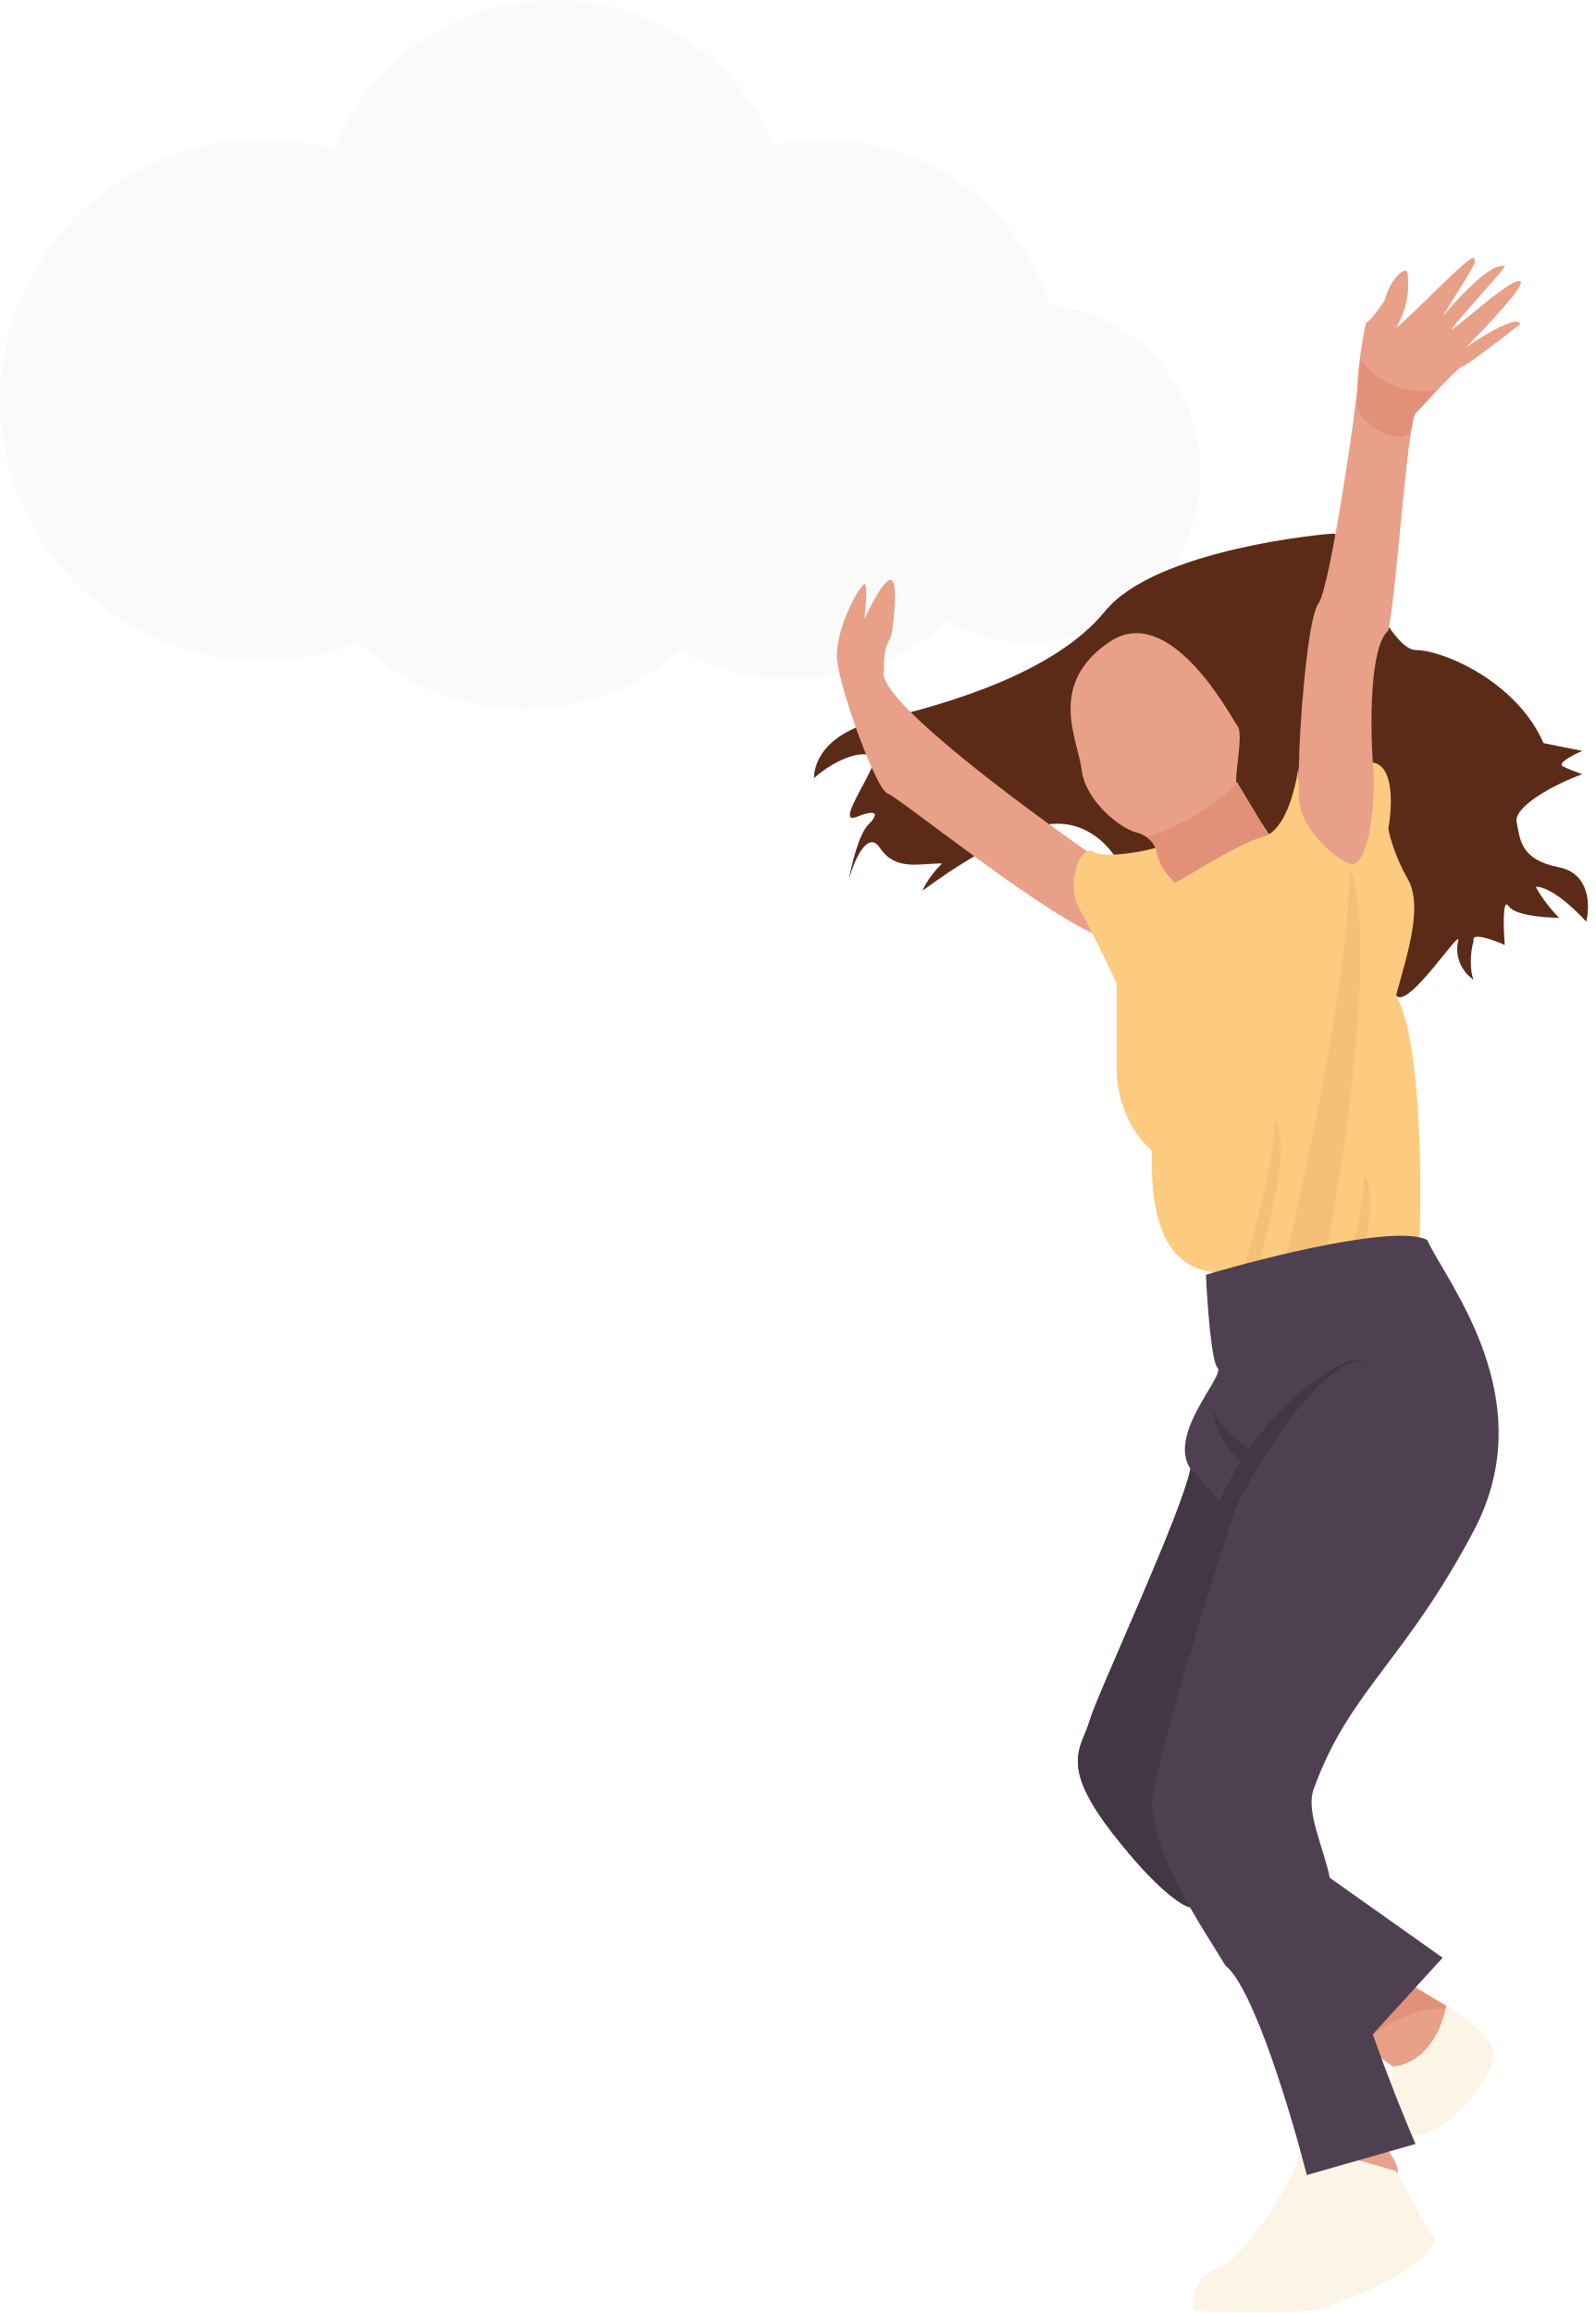
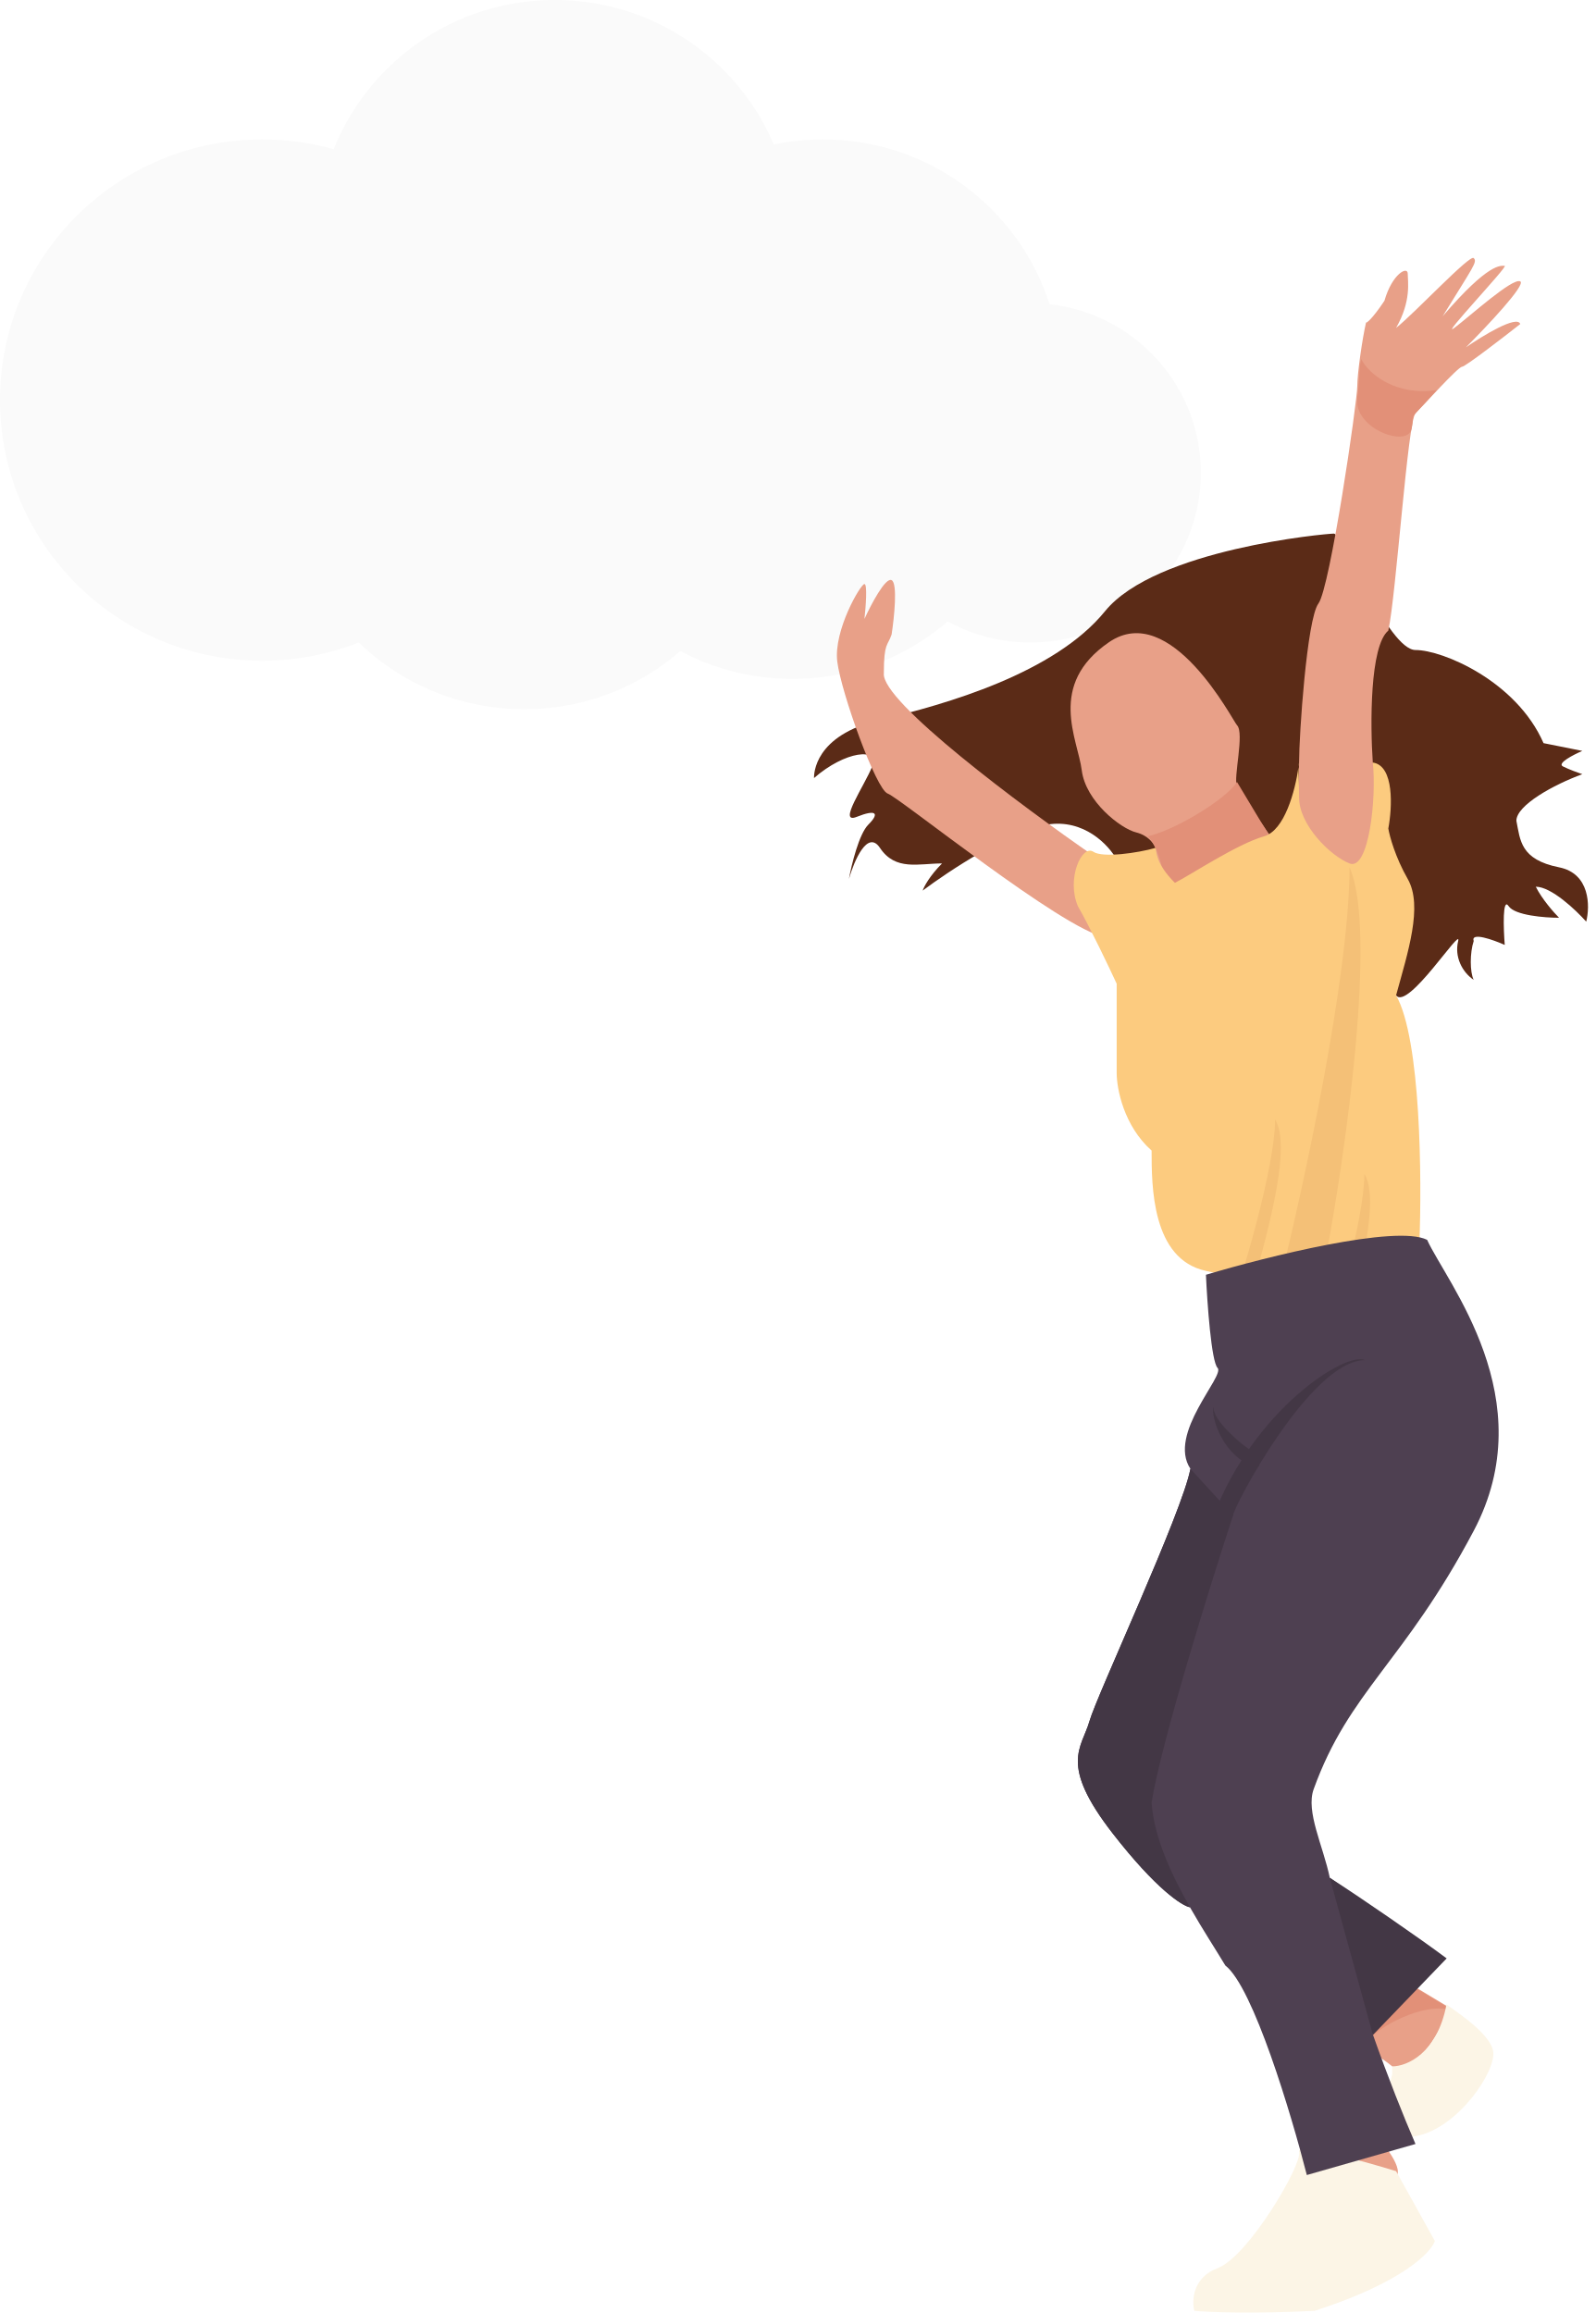
<svg xmlns="http://www.w3.org/2000/svg" width="198" height="287" viewBox="0 0 198 287" fill="none">
  <path d="M65.046 49.641C65.046 67.503 50.485 81.983 32.523 81.983C14.561 81.983 0 67.503 0 49.641C0 31.779 14.561 17.299 32.523 17.299C50.485 17.299 65.046 31.779 65.046 49.641Z" fill="#FAFAFA" />
  <path d="M98.325 29.333C98.325 45.534 85.118 58.667 68.827 58.667C52.536 58.667 39.33 45.534 39.33 29.333C39.33 13.133 52.536 0 68.827 0C85.118 0 98.325 13.133 98.325 29.333Z" fill="#FAFAFA" />
  <path d="M94.543 58.667C94.543 74.867 81.337 88 65.046 88C48.755 88 35.548 74.867 35.548 58.667C35.548 42.466 48.755 29.333 65.046 29.333C81.337 29.333 94.543 42.466 94.543 58.667Z" fill="#FAFAFA" />
  <path d="M131.604 46.633C131.604 62.833 118.398 75.966 102.107 75.966C85.816 75.966 72.609 62.833 72.609 46.633C72.609 30.432 85.816 17.299 102.107 17.299C118.398 17.299 131.604 30.432 131.604 46.633Z" fill="#FAFAFA" />
  <path d="M127.822 54.906C127.822 71.106 114.616 84.239 98.325 84.239C82.034 84.239 68.827 71.106 68.827 54.906C68.827 38.706 82.034 25.573 98.325 25.573C114.616 25.573 127.822 38.706 127.822 54.906Z" fill="#FAFAFA" />
  <path d="M149 58.667C149 70.298 139.518 79.727 127.822 79.727C116.126 79.727 106.645 70.298 106.645 58.667C106.645 47.036 116.126 37.607 127.822 37.607C139.518 37.607 149 47.036 149 58.667Z" fill="#FAFAFA" />
  <path d="M109.185 89.321C101 91.247 101 96.062 101 96.543C104.852 93.173 109.185 92.691 108.222 95.099C107.259 97.506 103.889 102.321 106.296 101.358C108.704 100.395 109.185 100.877 107.741 102.321C106.585 103.477 105.654 107.297 105.333 109.062C105.975 106.815 107.645 102.899 109.185 105.21C111.111 108.099 114 107.136 116.889 107.136C115.349 108.677 114.642 110.025 114.482 110.507C117.692 108.099 125.267 103.092 129.89 102.321C134.512 101.551 137.594 104.889 138.557 106.655C149.631 111.63 172.069 121.966 173.224 123.507C174.669 125.433 181.41 114.84 180.928 116.766C180.447 118.692 181.41 120.618 182.854 121.581C182.373 120.618 182.373 118.211 182.854 116.766C182.469 115.61 185.262 116.606 186.706 117.248C186.546 115.161 186.417 111.277 187.188 112.433C187.958 113.588 191.681 113.877 193.447 113.877C192.805 113.235 191.328 111.566 190.558 110.025C192.484 110.025 195.533 112.914 196.817 114.359C197.299 112.433 197.299 108.388 193.447 107.618C188.632 106.655 188.632 104.247 188.151 101.84C188.151 99.914 192.805 97.346 196.336 96.062C195.854 95.901 194.699 95.484 193.928 95.099C193.158 94.714 195.212 93.654 196.336 93.173L191.521 92.21C188.151 84.506 179.002 80.654 175.632 80.654C172.261 80.654 166.483 66.209 165.52 66.209C164.557 66.209 143.372 68.135 137.112 75.839C130.853 83.543 117.371 87.395 109.185 89.321Z" fill="#5B2B17" />
  <path d="M140.964 103.284C142.505 103.669 143.211 104.729 143.372 105.21C143.211 107.136 142.89 111.084 142.89 111.47C142.89 111.951 147.223 112.914 147.705 113.396C148.09 113.781 154.927 107.778 158.298 104.729C156.853 102.642 153.868 98.277 153.483 97.506C153.001 96.543 154.446 90.943 153.483 89.98C153.001 89.499 145.297 74.394 137.594 79.691C129.89 84.987 133.742 91.728 134.223 95.58C134.705 99.432 139.038 102.803 140.964 103.284Z" fill="#E8A088" />
  <path d="M172.261 270.363C169.565 270.363 166.644 269.4 165.52 268.918L170.817 265.066C172.422 266.832 174.958 270.363 172.261 270.363Z" fill="#E8A088" />
  <path d="M178.039 278.067L173.224 269.4C169.051 268.116 160.802 265.837 161.187 266.992C161.668 268.437 154.927 279.993 151.075 281.437C147.994 282.593 147.865 285.45 148.186 286.734C149.952 286.894 155.409 287.119 163.113 286.734C173.898 283.267 177.558 279.511 178.039 278.067Z" fill="#FCF5E6" />
  <path d="M179.965 249.177L175.15 246.288L172.261 245.325L167.928 253.992C168.409 253.992 170.432 254.474 172.743 256.399C175.054 258.325 178.521 252.387 179.965 249.177Z" fill="#E8A088" />
  <path d="M180.447 249.659C177.75 248.118 171.78 250.943 169.854 253.029L174.187 245.807C176.916 247.412 183.143 251.199 180.447 249.659Z" fill="#E29078" />
  <path d="M172.743 256.399V257.362C171.94 260.251 171.395 265.837 175.632 265.066C180.928 264.103 185.743 256.881 185.262 254.474C184.78 252.066 179.965 249.177 179.484 248.696C178.328 254.859 174.508 256.399 172.743 256.399Z" fill="#FCF5E6" />
  <path d="M172.261 78.246C169.95 80.172 170.014 89.963 170.335 94.617L171.78 97.506L170.817 106.173L166.965 110.988L160.705 102.321C160.866 100.877 161.187 97.314 161.187 94.617C161.187 91.247 162.15 76.802 163.594 74.876C165.039 72.95 168.409 49.838 168.409 47.912C168.409 46.371 169.019 42.087 169.5 40C169.5 40.16 170.239 39.631 171.78 37.319C172.743 33.949 174.669 32.986 174.669 33.949C174.669 34.912 175.15 37.319 173.224 40.69C175.632 38.764 182.373 31.541 182.854 32.023C183.336 32.505 182.854 32.986 179.002 39.245C184.78 32.505 186.225 32.986 186.706 32.986C187.188 32.986 178.521 42.134 180.447 40.69C182.373 39.245 187.669 34.431 188.632 34.912C189.402 35.297 184.459 40.529 181.891 43.097C183.978 41.653 188.247 39.053 188.632 40.208C186.385 41.974 181.795 45.505 181.41 45.505C180.928 45.505 176.595 50.32 175.632 51.283C174.669 52.246 173.224 73.913 172.261 78.246Z" fill="#E8A088" />
  <path d="M109.667 83.543C109.282 87.01 126.84 100.074 135.668 106.173C137.915 109.865 141.349 117.055 137.112 116.285C131.816 115.322 111.593 98.951 110.148 98.469C108.704 97.988 104.37 85.95 103.889 82.098C103.407 78.246 106.778 72.469 107.259 72.469C107.645 72.469 107.42 75.358 107.259 76.802C108.062 75.037 109.86 71.602 110.63 71.987C111.4 72.372 110.951 76.641 110.63 78.728C110.148 80.172 109.667 79.691 109.667 83.543Z" fill="#E8A088" />
  <path d="M142.409 103.766C145.875 102.995 152.199 99.111 153.483 97.025L154.927 99.432L156.372 101.84L158.779 105.692L144.816 110.988C144.495 109.062 143.949 105.306 142.409 103.766Z" fill="#E29078" />
  <path d="M173.224 123.507C176.306 128.9 176.434 146.298 176.113 154.323L155.89 160.101C156.051 159.78 155.024 158.849 149.631 157.693C142.89 156.249 142.89 147.1 142.89 142.767C139.423 139.685 138.557 135.063 138.557 133.137V122.062C137.594 119.976 135.282 115.129 133.742 112.433C132.297 109.062 134.223 104.729 135.668 105.692C136.823 106.462 141.125 105.852 143.372 105.21C143.532 105.692 143.372 107.136 145.779 109.544C147.705 108.581 153.483 104.729 156.853 103.766C159.385 103.042 160.7 98.159 161.117 95.174C161.122 94.928 161.141 94.754 161.187 94.617C161.167 94.794 161.144 94.98 161.117 95.174C161.104 95.798 161.187 96.879 161.187 98.951C161.187 102.355 165.039 106.173 167.446 107.136C169.854 108.099 170.817 98.951 170.335 94.617C173.032 95.002 172.743 100.235 172.261 102.803C172.422 103.766 173.128 106.366 174.669 109.062C176.595 112.433 174.669 118.211 173.224 123.507Z" fill="#FCCB7F" />
  <path d="M167.446 107.618C170.913 115.322 166.965 142.927 164.557 155.767L158.779 159.138C161.668 147.582 167.446 121.099 167.446 107.618Z" fill="#F4C077" />
  <path d="M158.213 138.915C160.875 143.091 155.332 159.4 153.483 166.36L152.038 164.434C154.257 158.17 158.213 144.693 158.213 138.915Z" fill="#F4C077" />
  <path d="M169.287 145.656C171.95 149.832 166.406 166.141 164.557 173.101L163.113 171.175C165.331 164.911 169.287 151.434 169.287 145.656Z" fill="#F4C077" />
  <path d="M149.631 158.175C157.174 155.928 173.224 151.915 177.076 153.841C179.484 159.138 191.521 173.582 182.854 189.953C174.187 206.324 167.406 209.805 163 222C161.992 224.789 164.177 229.032 165 233L179.002 242.918L170.335 252.417C172.237 257.82 174.181 262.681 175.632 266.029L162.15 269.881C160.224 262.338 155.505 246.577 152.038 243.881C150.868 241.93 149.224 239.427 147.65 236.658C146.705 236.498 143.468 234.443 138.075 227.51C131.334 218.843 134.223 216.917 135.186 213.546C136.112 210.306 146.742 187.546 147.705 182.249C144.816 177.916 152.038 170.693 151.075 169.73C150.305 168.96 149.791 161.706 149.631 158.175Z" fill="#4E4051" />
  <path d="M153.001 188.027C150.112 196.855 144.046 216.339 142.89 223.658C143.176 227.955 145.338 232.592 147.65 236.658C146.705 236.498 143.468 234.443 138.075 227.51C131.334 218.843 134.223 216.917 135.186 213.546C136.112 210.306 146.742 187.546 147.705 182.249L153.001 188.027Z" fill="#433745" />
  <path d="M178.28 48.394C173.272 49.164 169.854 46.468 168.891 44.542C168.57 45.986 168.794 46.275 168.409 49.357C167.928 53.209 174.669 55.616 175.15 53.209C175.632 50.801 174.428 52.727 178.28 48.394Z" fill="#E29078" />
  <path d="M169.372 168.767C162.631 168.767 153.001 187.064 153.001 188.027C150.112 193.484 145.586 201.124 150.594 188.027C155.602 174.931 166.965 167.644 169.372 168.767Z" fill="#433745" />
  <path d="M150.625 174.553C150.238 176.141 154.521 179.59 154.776 179.652C156.053 180.685 157.434 183.368 154.26 181.343C151.085 179.319 150.19 175.048 150.625 174.553Z" fill="#433745" />
+   <path d="M179.5 243L170.35 252.5L165 233C168.667 235.333 176.3 240.6 179.5 243Z" fill="#433745" />
</svg>
